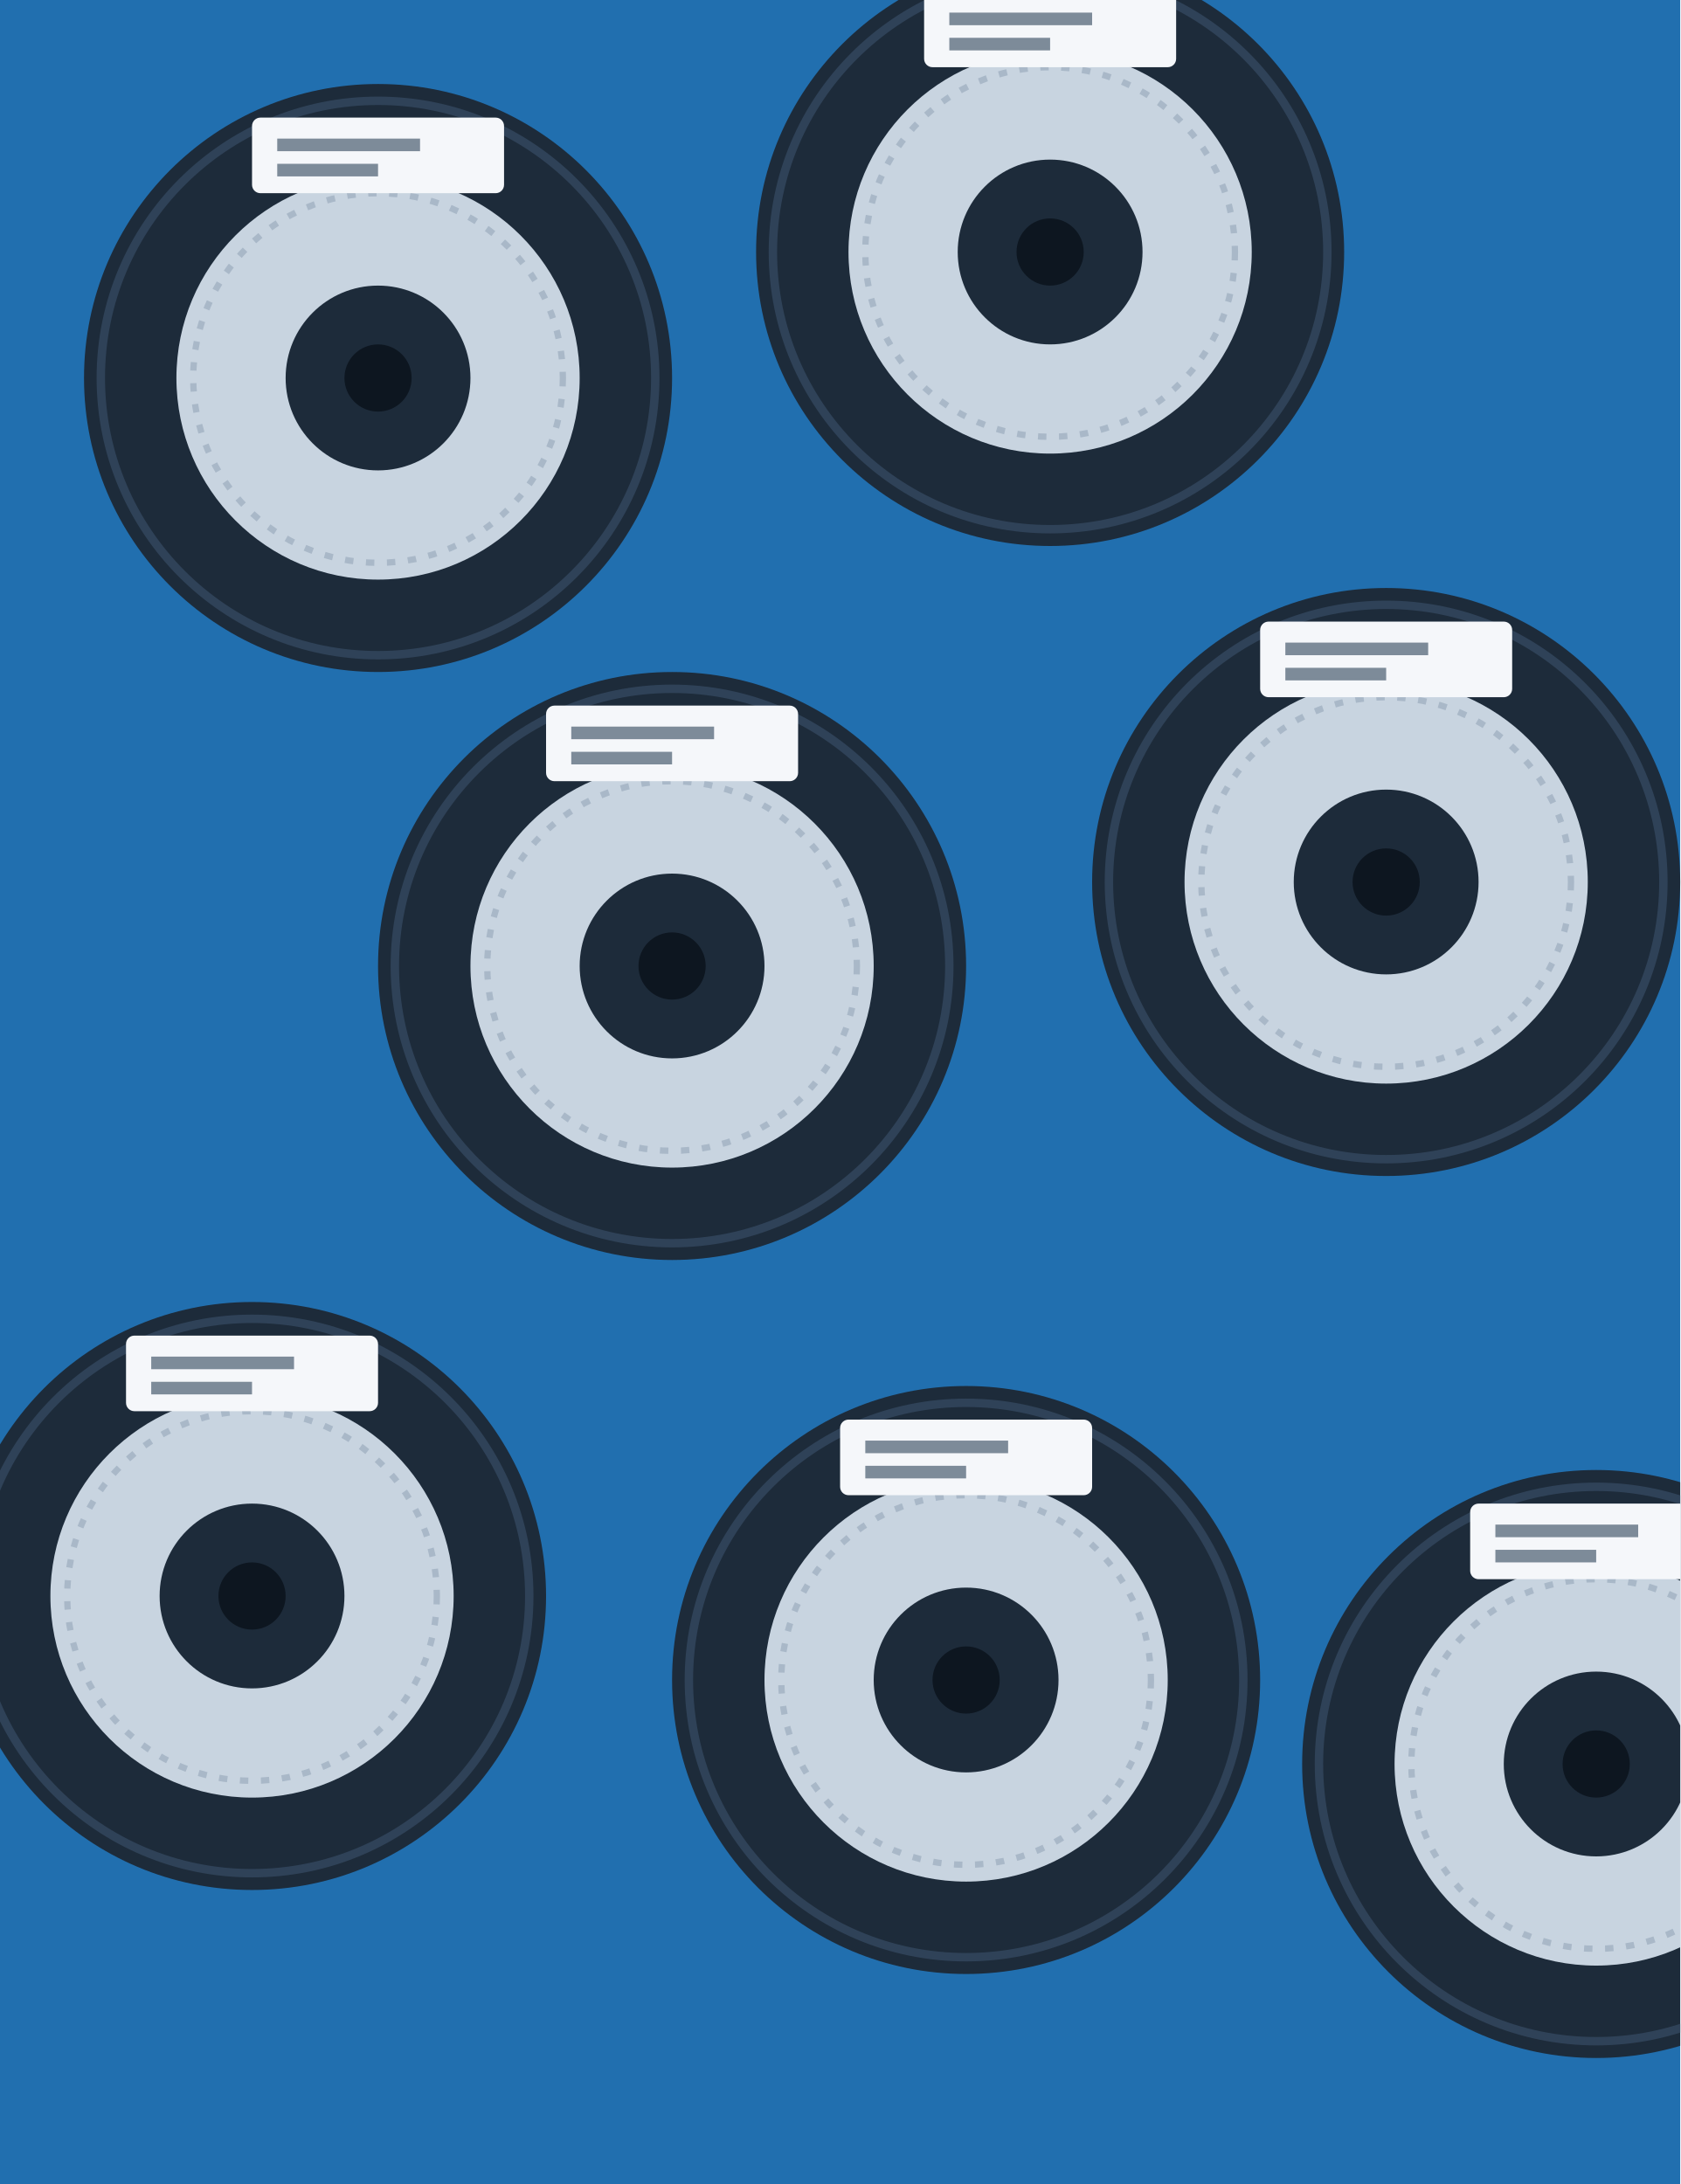
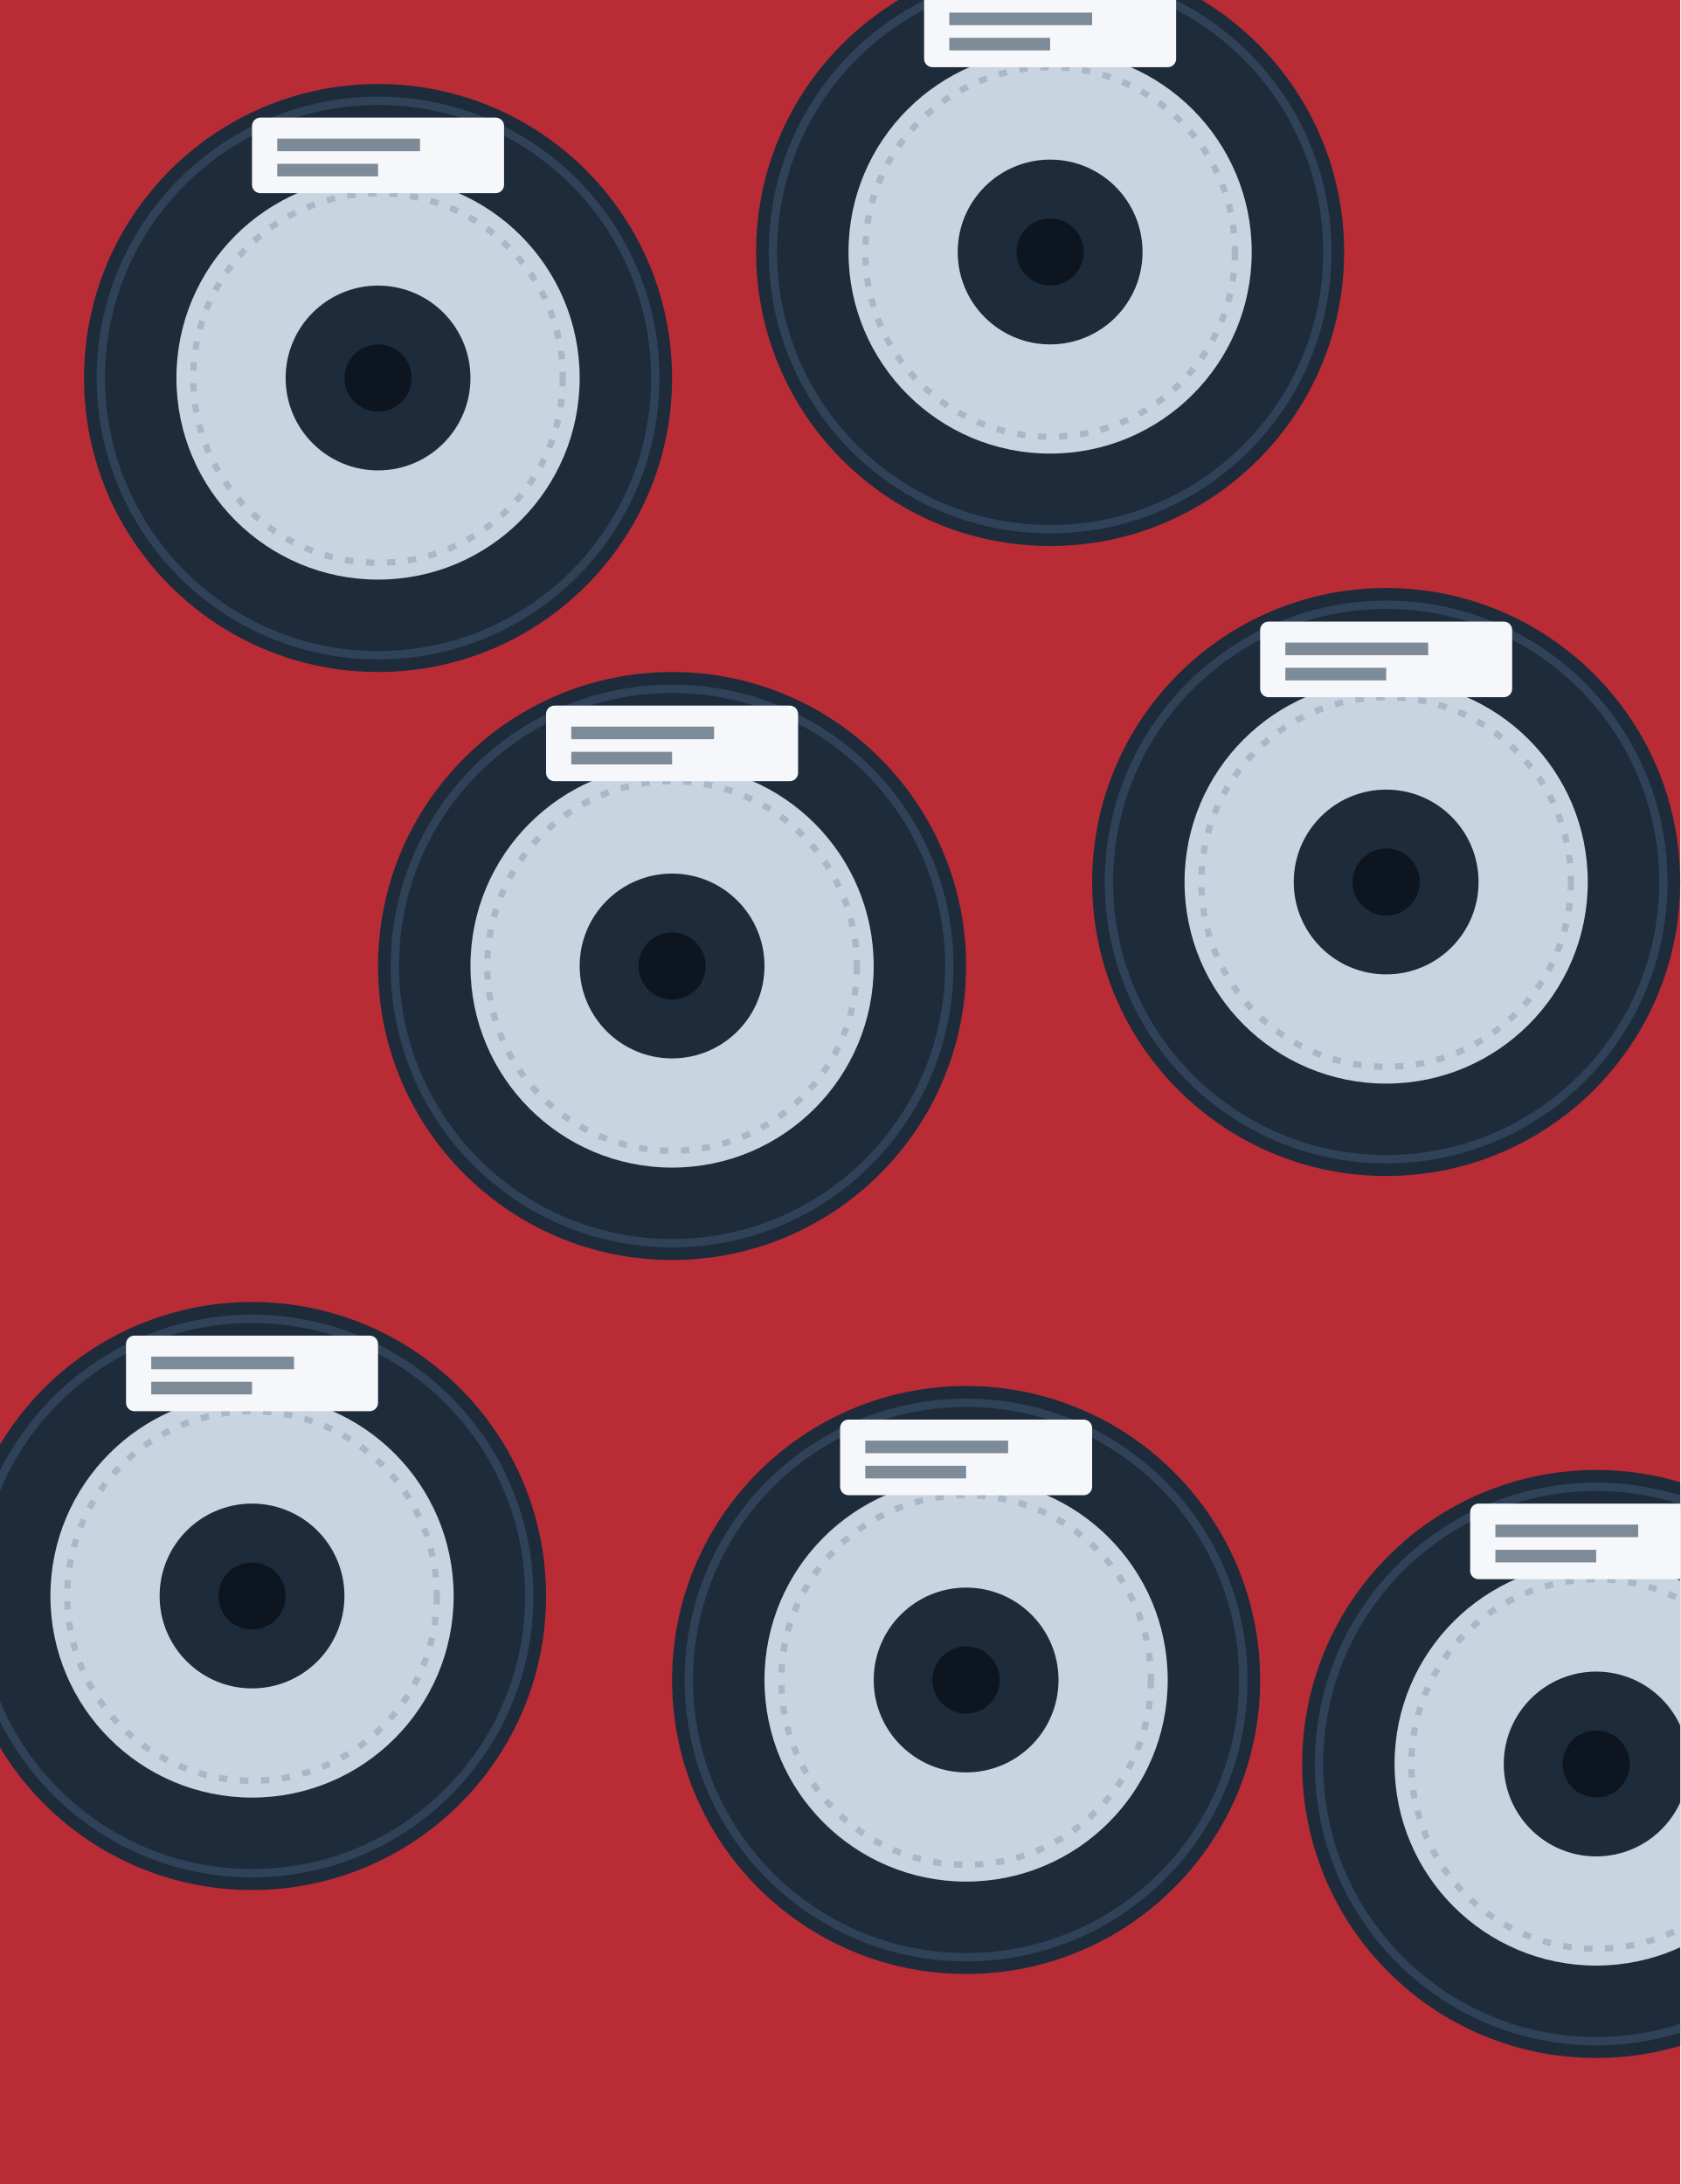
<svg xmlns="http://www.w3.org/2000/svg" viewBox="0 0 400 520" preserveAspectRatio="xMidYMid slice">
  <defs>
    <g id="reel">
      <circle r="70" fill="#1d2b3a" />
      <circle r="66" fill="none" stroke="#2f4258" stroke-width="2" />
      <circle r="48" fill="#c8d4e0" />
      <circle r="44" fill="none" stroke="#a9b8c8" stroke-width="1.5" stroke-dasharray="2 3" />
      <circle r="22" fill="#1d2b3a" />
      <circle r="8" fill="#0d1620" />
      <rect x="-30" y="-62" width="60" height="18" rx="2" fill="#f5f7fa" />
      <rect x="-24" y="-57" width="34" height="3" fill="#7d8b99" />
      <rect x="-24" y="-51" width="24" height="3" fill="#7d8b99" />
    </g>
  </defs>
-   <rect width="400" height="520" fill="#2D9CDB" />
-   <rect width="400" height="520" fill="#174A8B" opacity=".55" />
+   <rect width="400" height="520" fill="#E0414B" />
+   <rect width="400" height="520" fill="#9B1B23" opacity=".55" />
  <use href="#reel" x="90" y="90" />
  <use href="#reel" x="250" y="60" />
  <use href="#reel" x="330" y="210" />
  <use href="#reel" x="160" y="230" />
  <use href="#reel" x="60" y="380" />
  <use href="#reel" x="230" y="400" />
  <use href="#reel" x="380" y="420" />
</svg>
